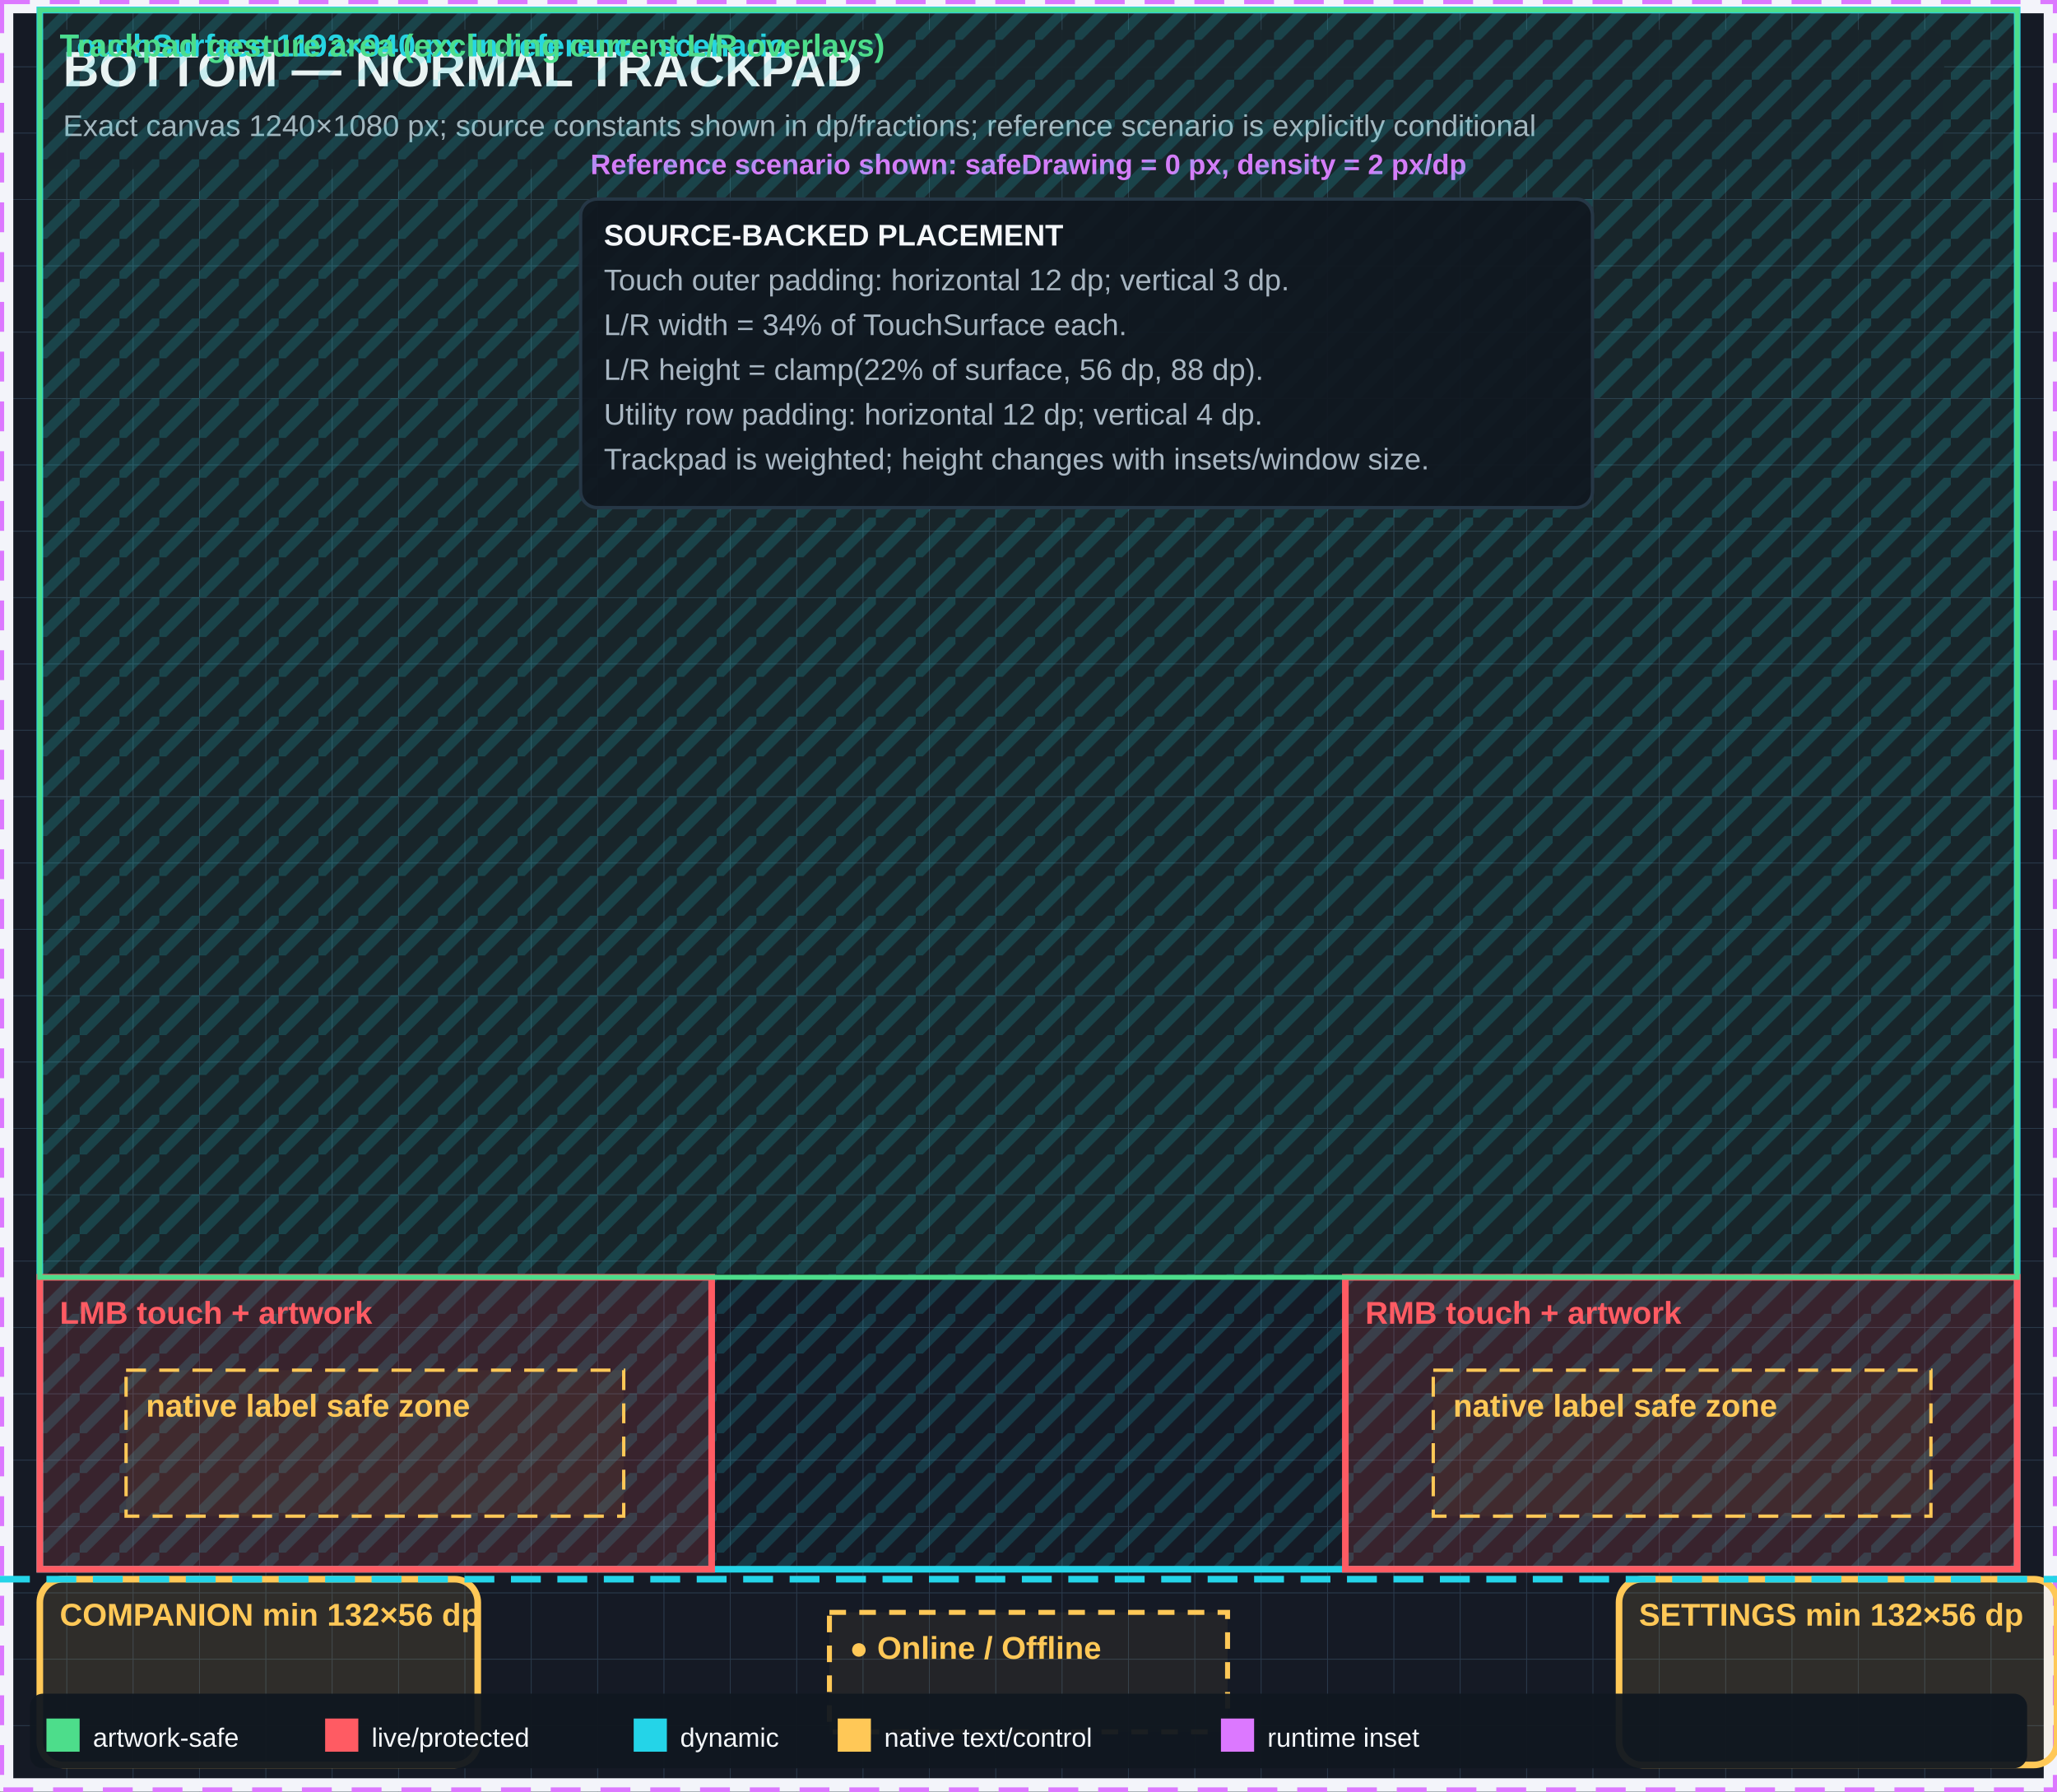
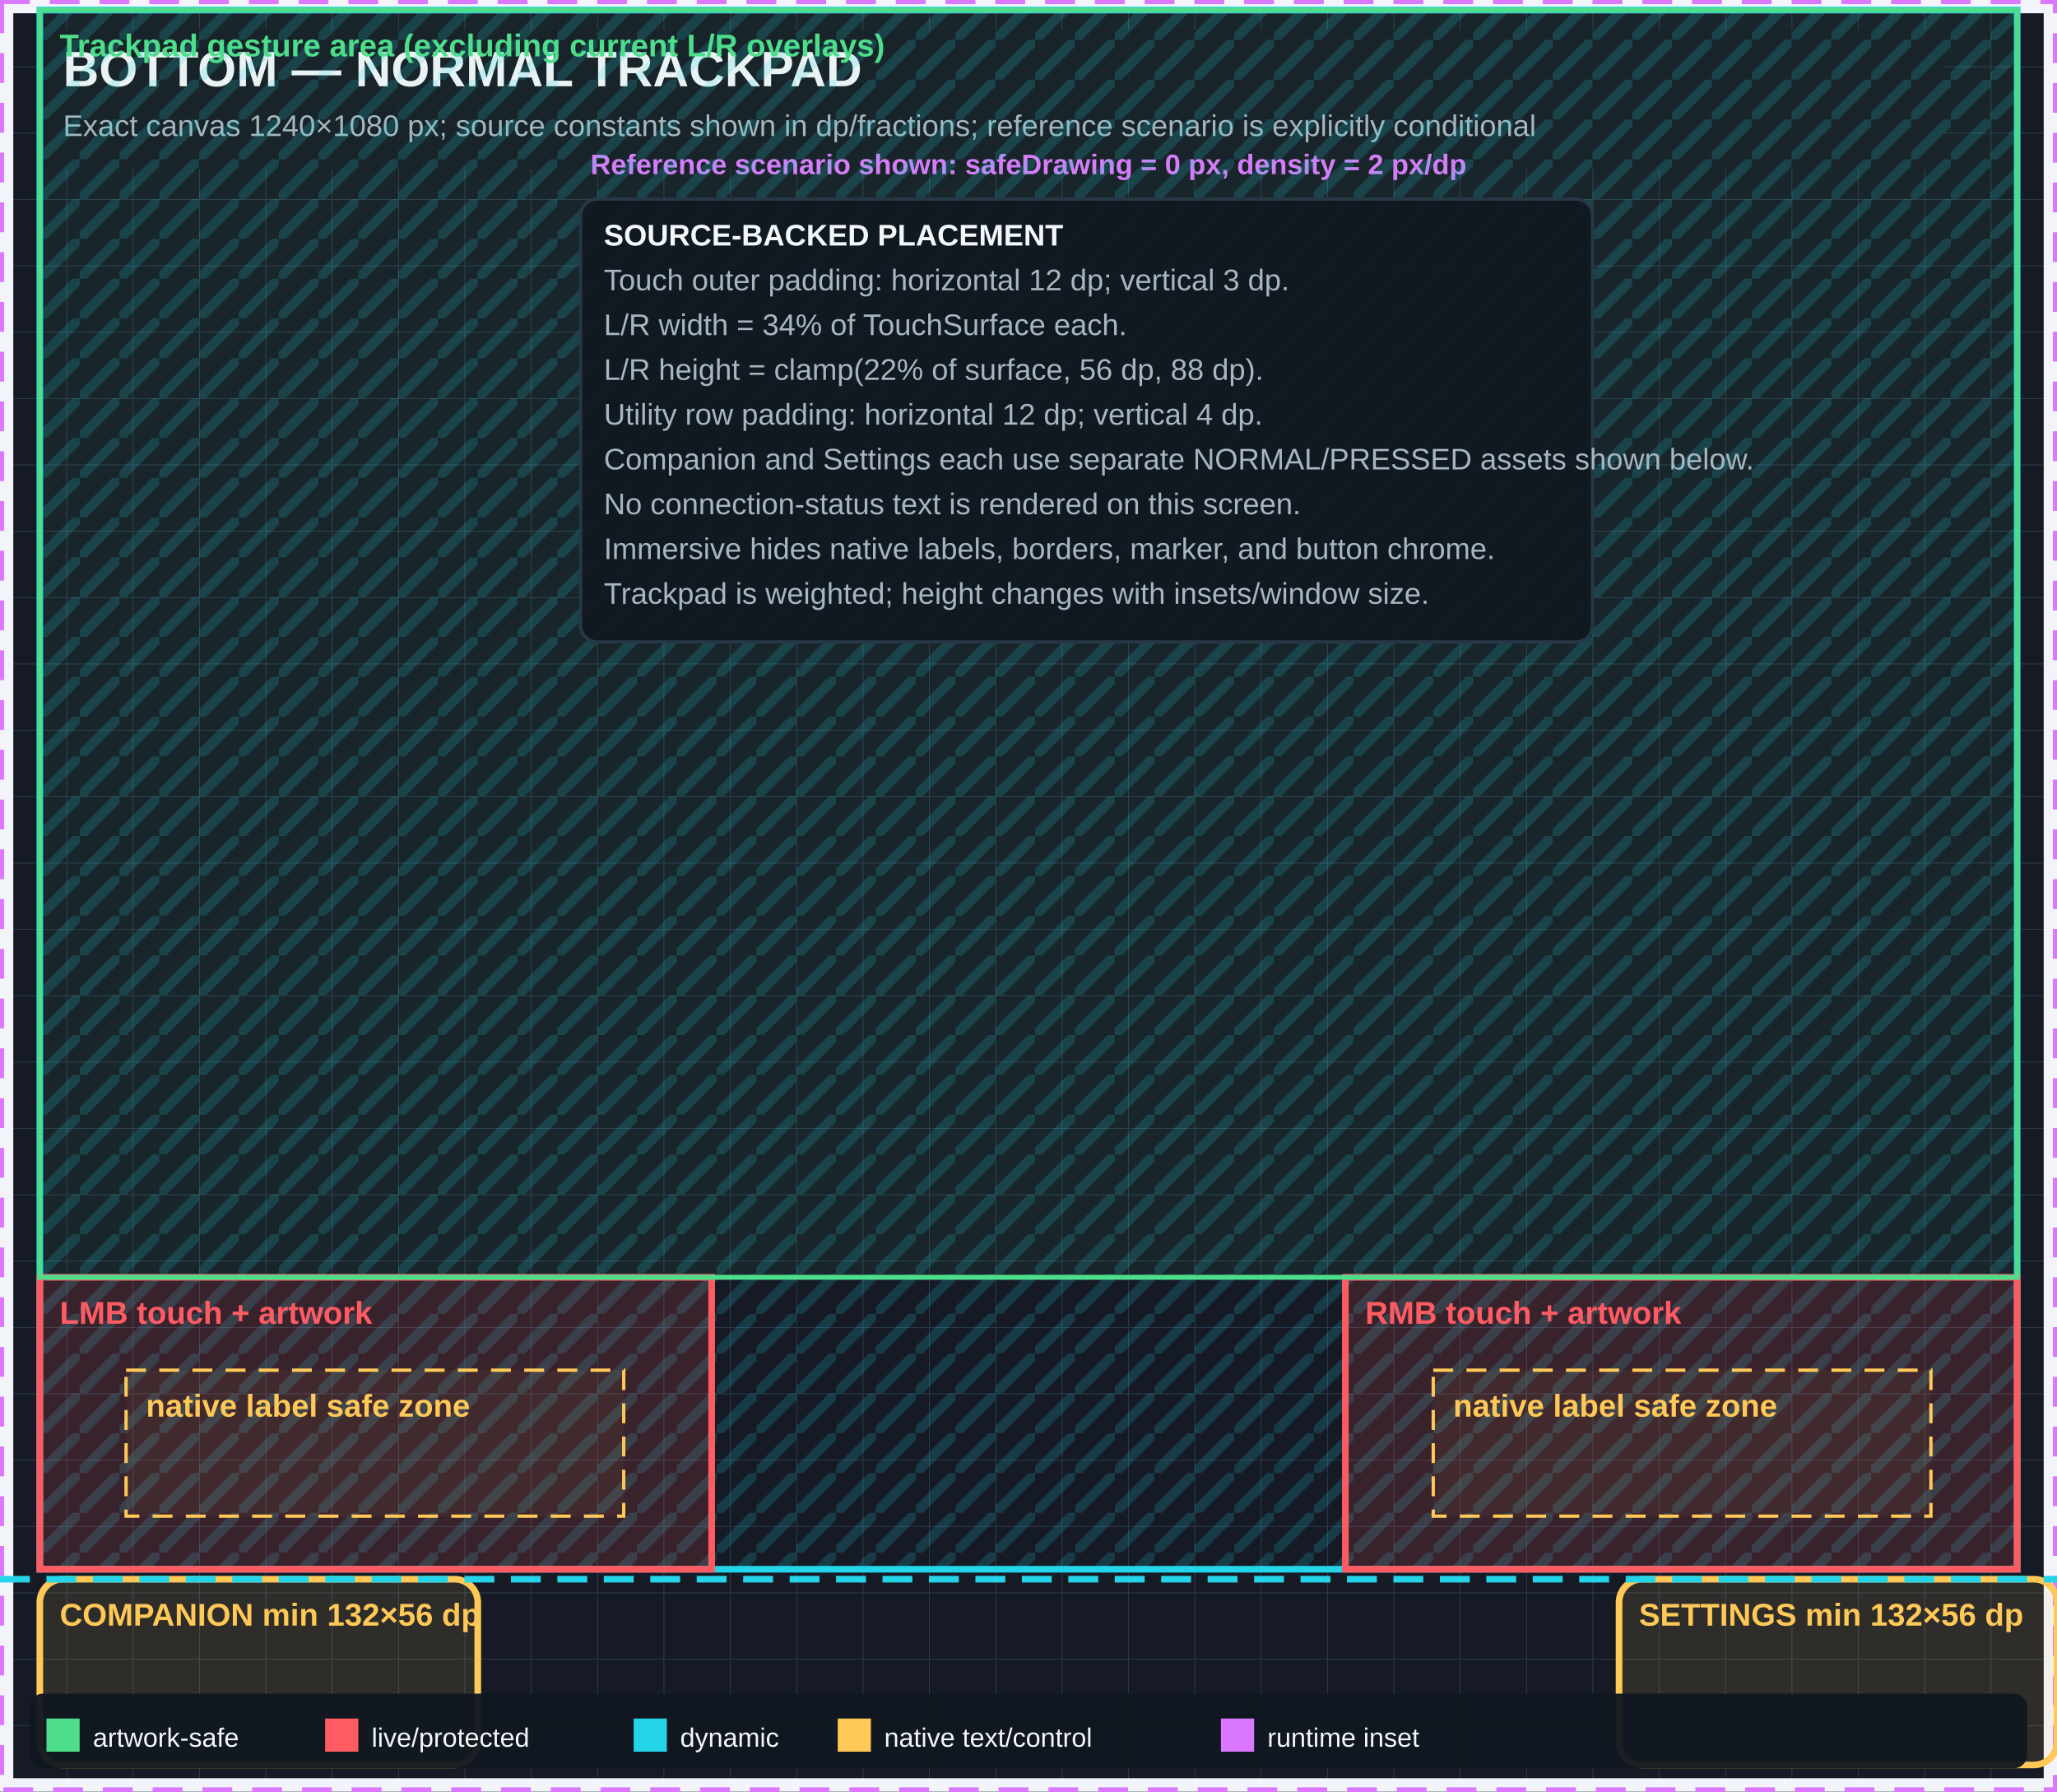
<svg xmlns="http://www.w3.org/2000/svg" width="1240" height="1080" viewBox="0 0 1240 1080">
  <defs>
    <pattern id="grid" width="40" height="40" patternUnits="userSpaceOnUse">
      <path d="M40 0H0V40" fill="none" stroke="#263746" stroke-width="1" />
    </pattern>
    <pattern id="danger" width="20" height="20" patternUnits="userSpaceOnUse" patternTransform="rotate(45)">
      <rect width="10" height="20" fill="#ff5b63" fill-opacity=".16" />
    </pattern>
    <pattern id="dynamic" width="24" height="24" patternUnits="userSpaceOnUse">
      <path d="M0 24L24 0" stroke="#24d4e8" stroke-opacity=".18" stroke-width="6" />
    </pattern>
  </defs>
  <rect width="1240" height="1080" fill="#101820" />
  <rect width="1240" height="1080" fill="url(#grid)" />
  <rect x="4" y="4" width="1232" height="1072" fill="none" stroke="#f4f7fa" stroke-width="8" />
  <rect x="22" y="18" width="1150" height="84" rx="10" fill="#101820" fill-opacity=".94" />
  <text x="38" y="52" font-family="Arial,sans-serif" font-size="30" font-weight="700" fill="#f4f7fa">BOTTOM — NORMAL TRACKPAD</text>
  <text x="38" y="82" font-family="Arial,sans-serif" font-size="18" fill="#a8b6c2">Exact canvas 1240×1080 px; source constants shown in dp/fractions; reference scenario is explicitly conditional</text>
  <rect x="0" y="0" width="1240" height="1080" rx="0" fill="#dc78ff" fill-opacity="0.025" stroke="#dc78ff" stroke-width="5" stroke-dasharray="18 12" />
  <text x="620" y="105" text-anchor="middle" font-family="Arial,sans-serif" font-size="17" font-weight="700" fill="#dc78ff">Reference scenario shown: safeDrawing = 0 px, density = 2 px/dp</text>
  <rect x="24" y="6" width="1192" height="940" fill="url(#dynamic)" stroke="#24d4e8" stroke-width="4" />
-   <text x="36" y="34" text-anchor="start" font-family="Arial,sans-serif" font-size="19" font-weight="700" fill="#24d4e8">TouchSurface 1192×940 px in reference scenario</text>
  <rect x="24" y="770" width="405" height="176" rx="0" fill="#ff5b63" fill-opacity="0.15" stroke="#ff5b63" stroke-width="4" />
  <text x="36" y="798" text-anchor="start" font-family="Arial,sans-serif" font-size="19" font-weight="700" fill="#ff5b63">LMB touch + artwork</text>
  <rect x="811" y="770" width="405" height="176" rx="0" fill="#ff5b63" fill-opacity="0.15" stroke="#ff5b63" stroke-width="4" />
  <text x="823" y="798" text-anchor="start" font-family="Arial,sans-serif" font-size="19" font-weight="700" fill="#ff5b63">RMB touch + artwork</text>
  <rect x="24" y="6" width="1192" height="764" rx="0" fill="#4ddd8b" fill-opacity="0.055" stroke="#4ddd8b" stroke-width="3" />
  <text x="36" y="34" text-anchor="start" font-family="Arial,sans-serif" font-size="19" font-weight="700" fill="#4ddd8b">Trackpad gesture area (excluding current L/R overlays)</text>
  <rect x="76" y="826" width="300" height="88" rx="0" fill="#ffc857" fill-opacity="0.04" stroke="#ffc857" stroke-width="2" stroke-dasharray="12 8" />
  <text x="88" y="854" text-anchor="start" font-family="Arial,sans-serif" font-size="19" font-weight="700" fill="#ffc857">native label safe zone</text>
  <rect x="864" y="826" width="300" height="88" rx="0" fill="#ffc857" fill-opacity="0.04" stroke="#ffc857" stroke-width="2" stroke-dasharray="12 8" />
  <text x="876" y="854" text-anchor="start" font-family="Arial,sans-serif" font-size="19" font-weight="700" fill="#ffc857">native label safe zone</text>
  <rect x="24" y="952" width="264" height="112" rx="14" fill="#ffc857" fill-opacity="0.11" stroke="#ffc857" stroke-width="4" />
  <text x="36" y="980" text-anchor="start" font-family="Arial,sans-serif" font-size="19" font-weight="700" fill="#ffc857">COMPANION min 132×56 dp</text>
  <rect x="976" y="952" width="264" height="112" rx="14" fill="#ffc857" fill-opacity="0.11" stroke="#ffc857" stroke-width="4" />
  <text x="988" y="980" text-anchor="start" font-family="Arial,sans-serif" font-size="19" font-weight="700" fill="#ffc857">SETTINGS min 132×56 dp</text>
-   <rect x="500" y="972" width="240" height="72" rx="0" fill="#ffc857" fill-opacity="0.06" stroke="#ffc857" stroke-width="3" stroke-dasharray="10 8" />
-   <text x="512" y="1000" text-anchor="start" font-family="Arial,sans-serif" font-size="19" font-weight="700" fill="#ffc857">● Online / Offline</text>
  <line x1="0" y1="952" x2="1240" y2="952" stroke="#24d4e8" stroke-width="4" stroke-dasharray="18 10" />
-   <rect x="350" y="120" width="610" height="186" rx="10" fill="#101820" fill-opacity=".94" stroke="#263746" stroke-width="2" />
+   <rect x="350" y="120" width="610" height="267" rx="10" fill="#101820" fill-opacity=".94" stroke="#263746" stroke-width="2" />
  <text x="364" y="148" text-anchor="start" font-family="Arial,sans-serif" font-size="18" font-weight="700" fill="#f4f7fa">SOURCE-BACKED PLACEMENT</text>
  <text x="364" y="175" text-anchor="start" font-family="Arial,sans-serif" font-size="18" fill="#a8b6c2">Touch outer padding: horizontal 12 dp; vertical 3 dp.</text>
  <text x="364" y="202" text-anchor="start" font-family="Arial,sans-serif" font-size="18" fill="#a8b6c2">L/R width = 34% of TouchSurface each.</text>
  <text x="364" y="229" text-anchor="start" font-family="Arial,sans-serif" font-size="18" fill="#a8b6c2">L/R height = clamp(22% of surface, 56 dp, 88 dp).</text>
  <text x="364" y="256" text-anchor="start" font-family="Arial,sans-serif" font-size="18" fill="#a8b6c2">Utility row padding: horizontal 12 dp; vertical 4 dp.</text>
-   <text x="364" y="283" text-anchor="start" font-family="Arial,sans-serif" font-size="18" fill="#a8b6c2">Trackpad is weighted; height changes with insets/window size.</text>
+   <text x="364" y="283" text-anchor="start" font-family="Arial,sans-serif" font-size="18" fill="#a8b6c2">Companion and Settings each use separate NORMAL/PRESSED assets shown below.</text>
+   <text x="364" y="310" text-anchor="start" font-family="Arial,sans-serif" font-size="18" fill="#a8b6c2">No connection-status text is rendered on this screen.</text>
+   <text x="364" y="337" text-anchor="start" font-family="Arial,sans-serif" font-size="18" fill="#a8b6c2">Immersive hides native labels, borders, marker, and button chrome.</text>
+   <text x="364" y="364" text-anchor="start" font-family="Arial,sans-serif" font-size="18" fill="#a8b6c2">Trackpad is weighted; height changes with insets/window size.</text>
  <rect x="18" y="1021" width="1204" height="45" rx="8" fill="#101820" fill-opacity=".95" />
  <rect x="28" y="1036" width="20" height="20" fill="#4ddd8b" />
  <text x="56" y="1053" text-anchor="start" font-family="Arial,sans-serif" font-size="16" fill="#f4f7fa">artwork-safe</text>
  <rect x="196" y="1036" width="20" height="20" fill="#ff5b63" />
  <text x="224" y="1053" text-anchor="start" font-family="Arial,sans-serif" font-size="16" fill="#f4f7fa">live/protected</text>
  <rect x="382" y="1036" width="20" height="20" fill="#24d4e8" />
  <text x="410" y="1053" text-anchor="start" font-family="Arial,sans-serif" font-size="16" fill="#f4f7fa">dynamic</text>
  <rect x="505" y="1036" width="20" height="20" fill="#ffc857" />
  <text x="533" y="1053" text-anchor="start" font-family="Arial,sans-serif" font-size="16" fill="#f4f7fa">native text/control</text>
  <rect x="736" y="1036" width="20" height="20" fill="#dc78ff" />
  <text x="764" y="1053" text-anchor="start" font-family="Arial,sans-serif" font-size="16" fill="#f4f7fa">runtime inset</text>
</svg>
